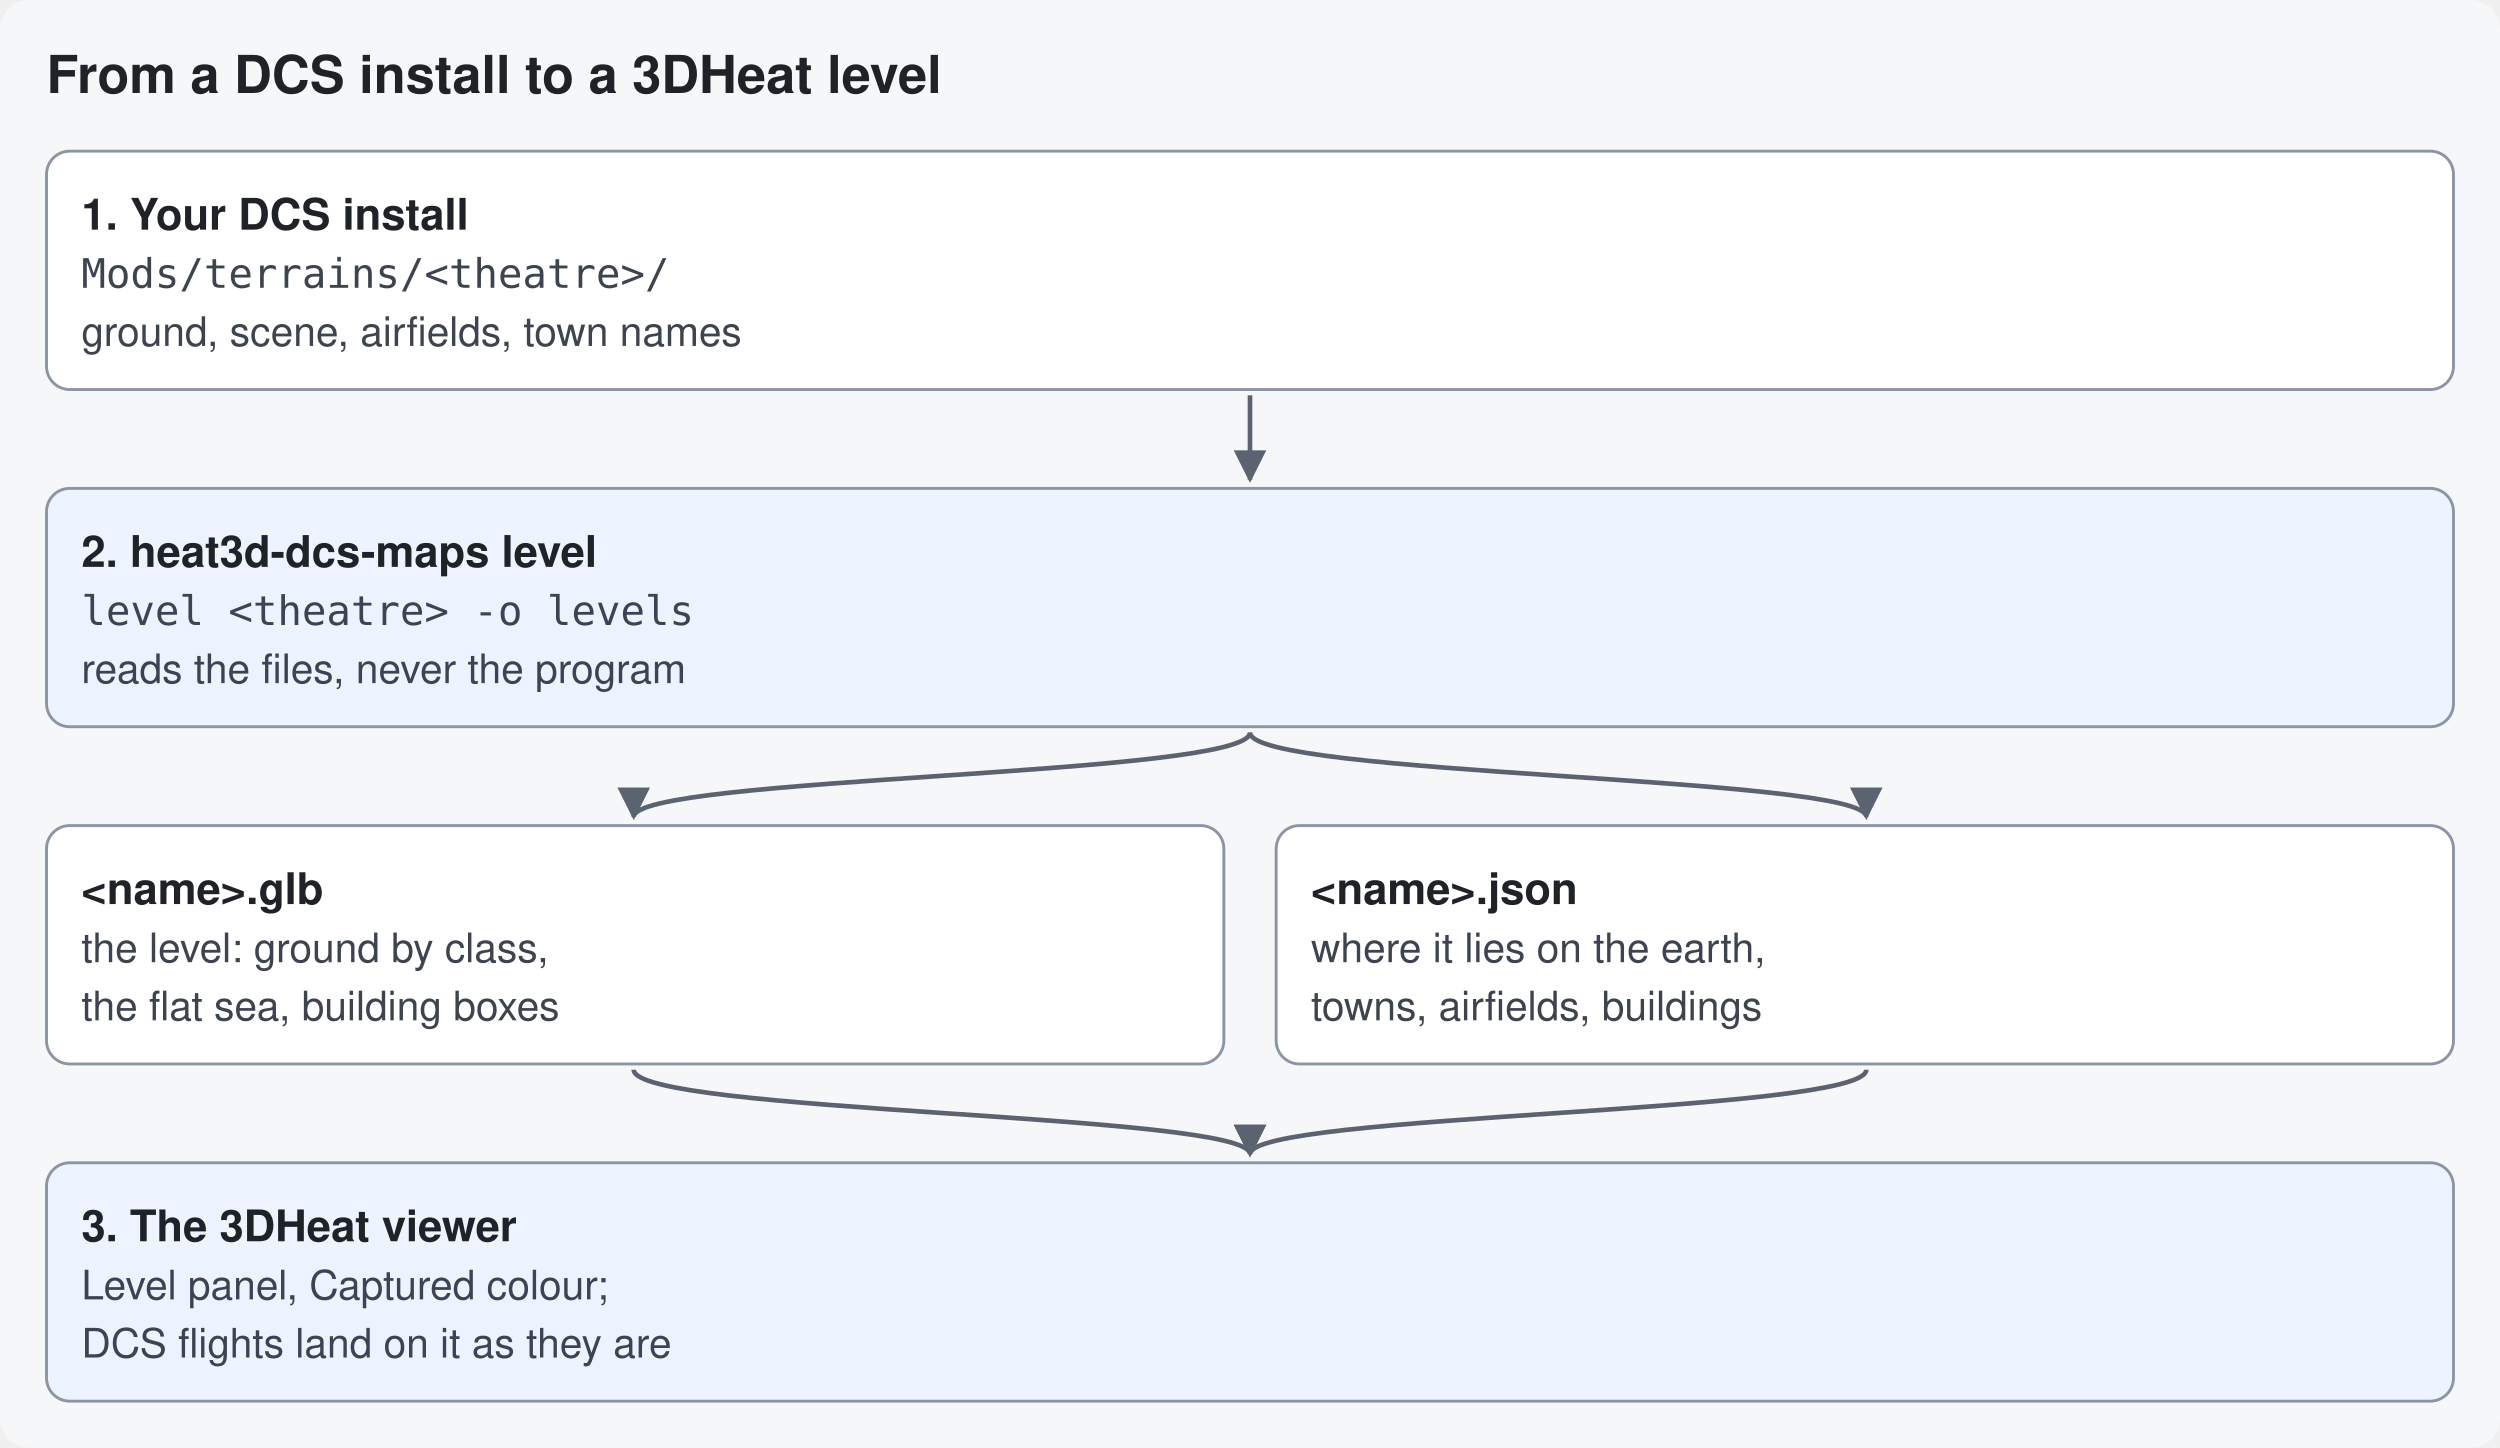
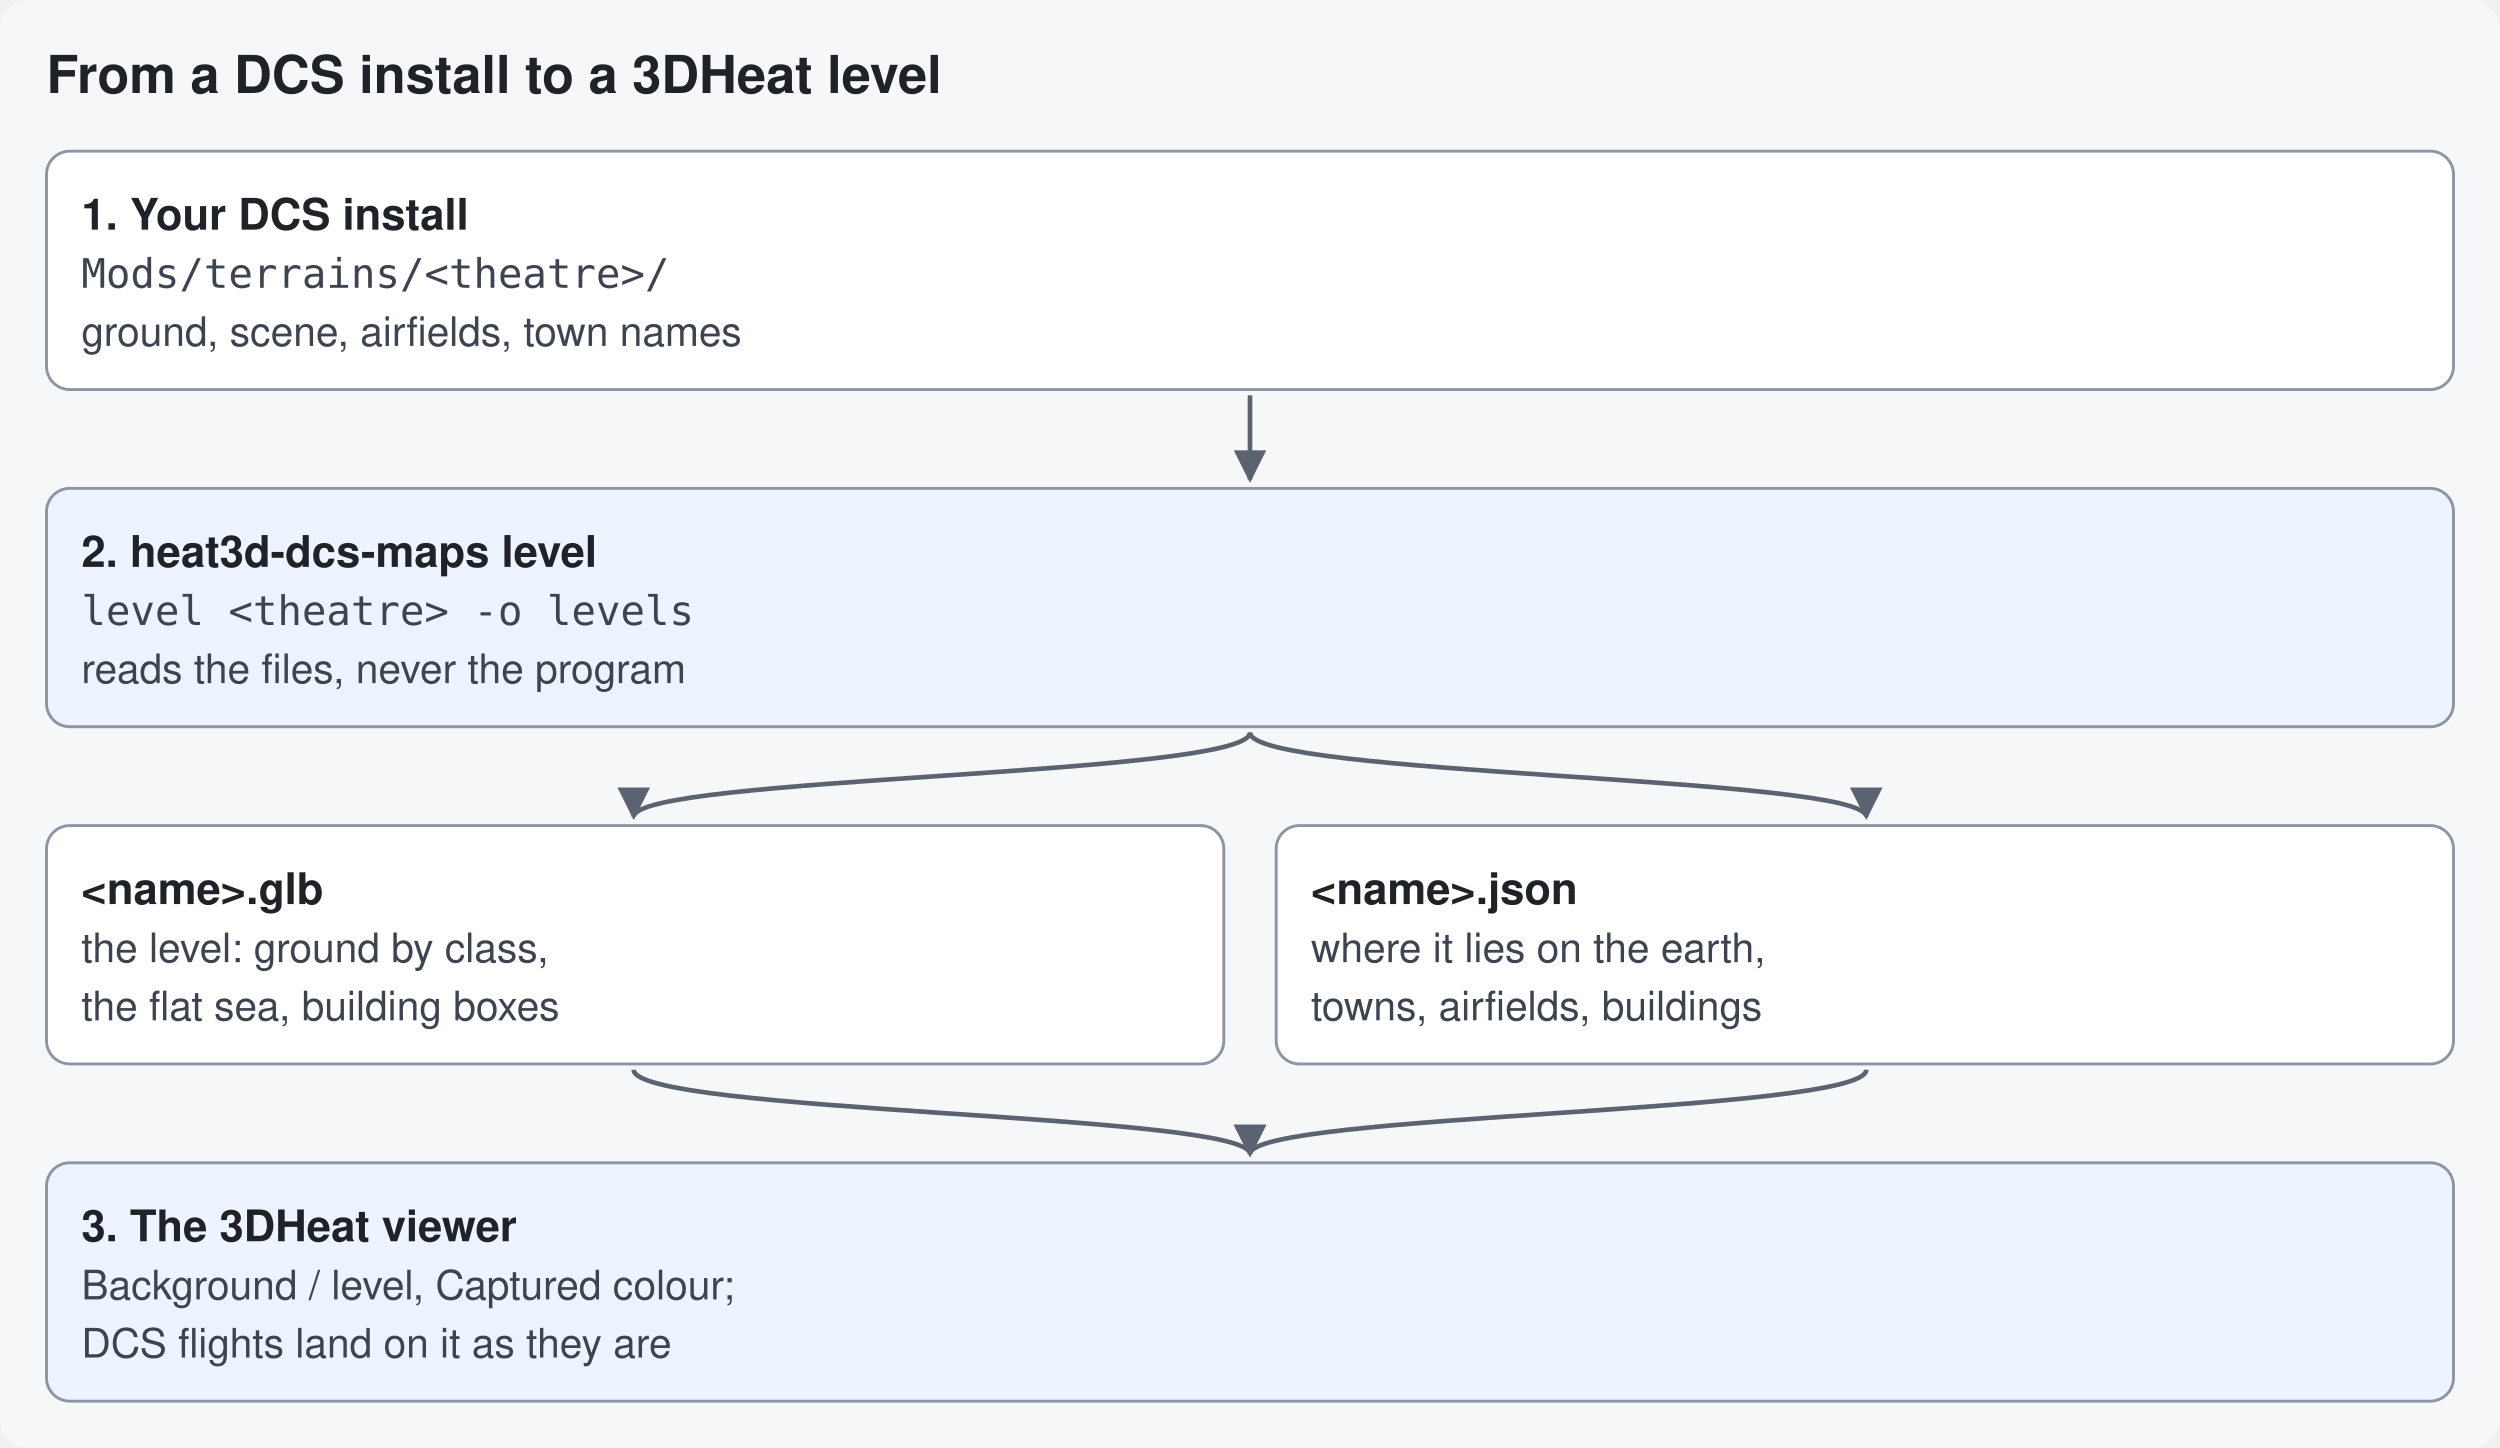
<svg xmlns="http://www.w3.org/2000/svg" width="860" height="498" viewBox="0 0 860 498" font-family="Segoe UI,Helvetica,Arial,sans-serif">
  <defs>
    <marker id="a" viewBox="0 0 10 10" refX="9" refY="5" markerWidth="7" markerHeight="7" orient="auto">
      <path d="M0,0L10,5L0,10z" fill="#5b6270" />
    </marker>
  </defs>
  <rect width="860" height="498" rx="10" fill="#f6f7f9" />
  <text x="16" y="32" font-size="18" fill="#1f2328" font-weight="600">From a DCS install to a 3DHeat level</text>
  <rect x="16" y="52" width="828" height="82" rx="8" fill="#ffffff" stroke="#8c95a3" />
  <text x="28" y="79" font-size="15" fill="#1f2328" font-weight="600">1. Your DCS install</text>
  <text x="28" y="99" font-size="14" fill="#3d4450" font-family="Consolas,Menlo,monospace">Mods/terrains/&lt;theatre&gt;/</text>
  <text x="28" y="119" font-size="14" fill="#3d4450">ground, scene, airfields, town names</text>
  <rect x="16" y="168" width="828" height="82" rx="8" fill="#eef4ff" stroke="#8c95a3" />
  <text x="28" y="195" font-size="15" fill="#1f2328" font-weight="600">2. heat3d-dcs-maps level</text>
  <text x="28" y="215" font-size="14" fill="#3d4450" font-family="Consolas,Menlo,monospace">level &lt;theatre&gt; -o levels</text>
  <text x="28" y="235" font-size="14" fill="#3d4450">reads the files, never the program</text>
  <path d="M430,136 C430,151.0 430,151.0 430,165" fill="none" stroke="#5b6270" stroke-width="1.6" marker-end="url(#a)" />
  <rect x="16" y="284" width="405" height="82" rx="8" fill="#ffffff" stroke="#8c95a3" />
  <text x="28" y="311" font-size="15" fill="#1f2328" font-weight="600">&lt;name&gt;.glb</text>
  <text x="28" y="331" font-size="14" fill="#3d4450">the level: ground by class,</text>
  <text x="28" y="351" font-size="14" fill="#3d4450">the flat sea, building boxes</text>
  <rect x="439" y="284" width="405" height="82" rx="8" fill="#ffffff" stroke="#8c95a3" />
  <text x="451" y="311" font-size="15" fill="#1f2328" font-weight="600">&lt;name&gt;.json</text>
  <text x="451" y="331" font-size="14" fill="#3d4450">where it lies on the earth,</text>
  <text x="451" y="351" font-size="14" fill="#3d4450">towns, airfields, buildings</text>
  <path d="M430,252 C430,267.0 218,267.0 218,281" fill="none" stroke="#5b6270" stroke-width="1.6" marker-end="url(#a)" />
  <path d="M430,252 C430,267.0 642,267.0 642,281" fill="none" stroke="#5b6270" stroke-width="1.6" marker-end="url(#a)" />
  <rect x="16" y="400" width="828" height="82" rx="8" fill="#eef4ff" stroke="#8c95a3" />
  <text x="28" y="427" font-size="15" fill="#1f2328" font-weight="600">3. The 3DHeat viewer</text>
-   <text x="28" y="447" font-size="14" fill="#3d4450">Level panel, Captured colour;</text>
+   <text x="28" y="447" font-size="14" fill="#3d4450">Background / level, Captured colour;</text>
  <text x="28" y="467" font-size="14" fill="#3d4450">DCS flights land on it as they are</text>
  <path d="M218,368 C218,383.0 430,383.0 430,397" fill="none" stroke="#5b6270" stroke-width="1.6" marker-end="url(#a)" />
  <path d="M642,368 C642,383.0 430,383.0 430,397" fill="none" stroke="#5b6270" stroke-width="1.6" marker-end="url(#a)" />
</svg>
